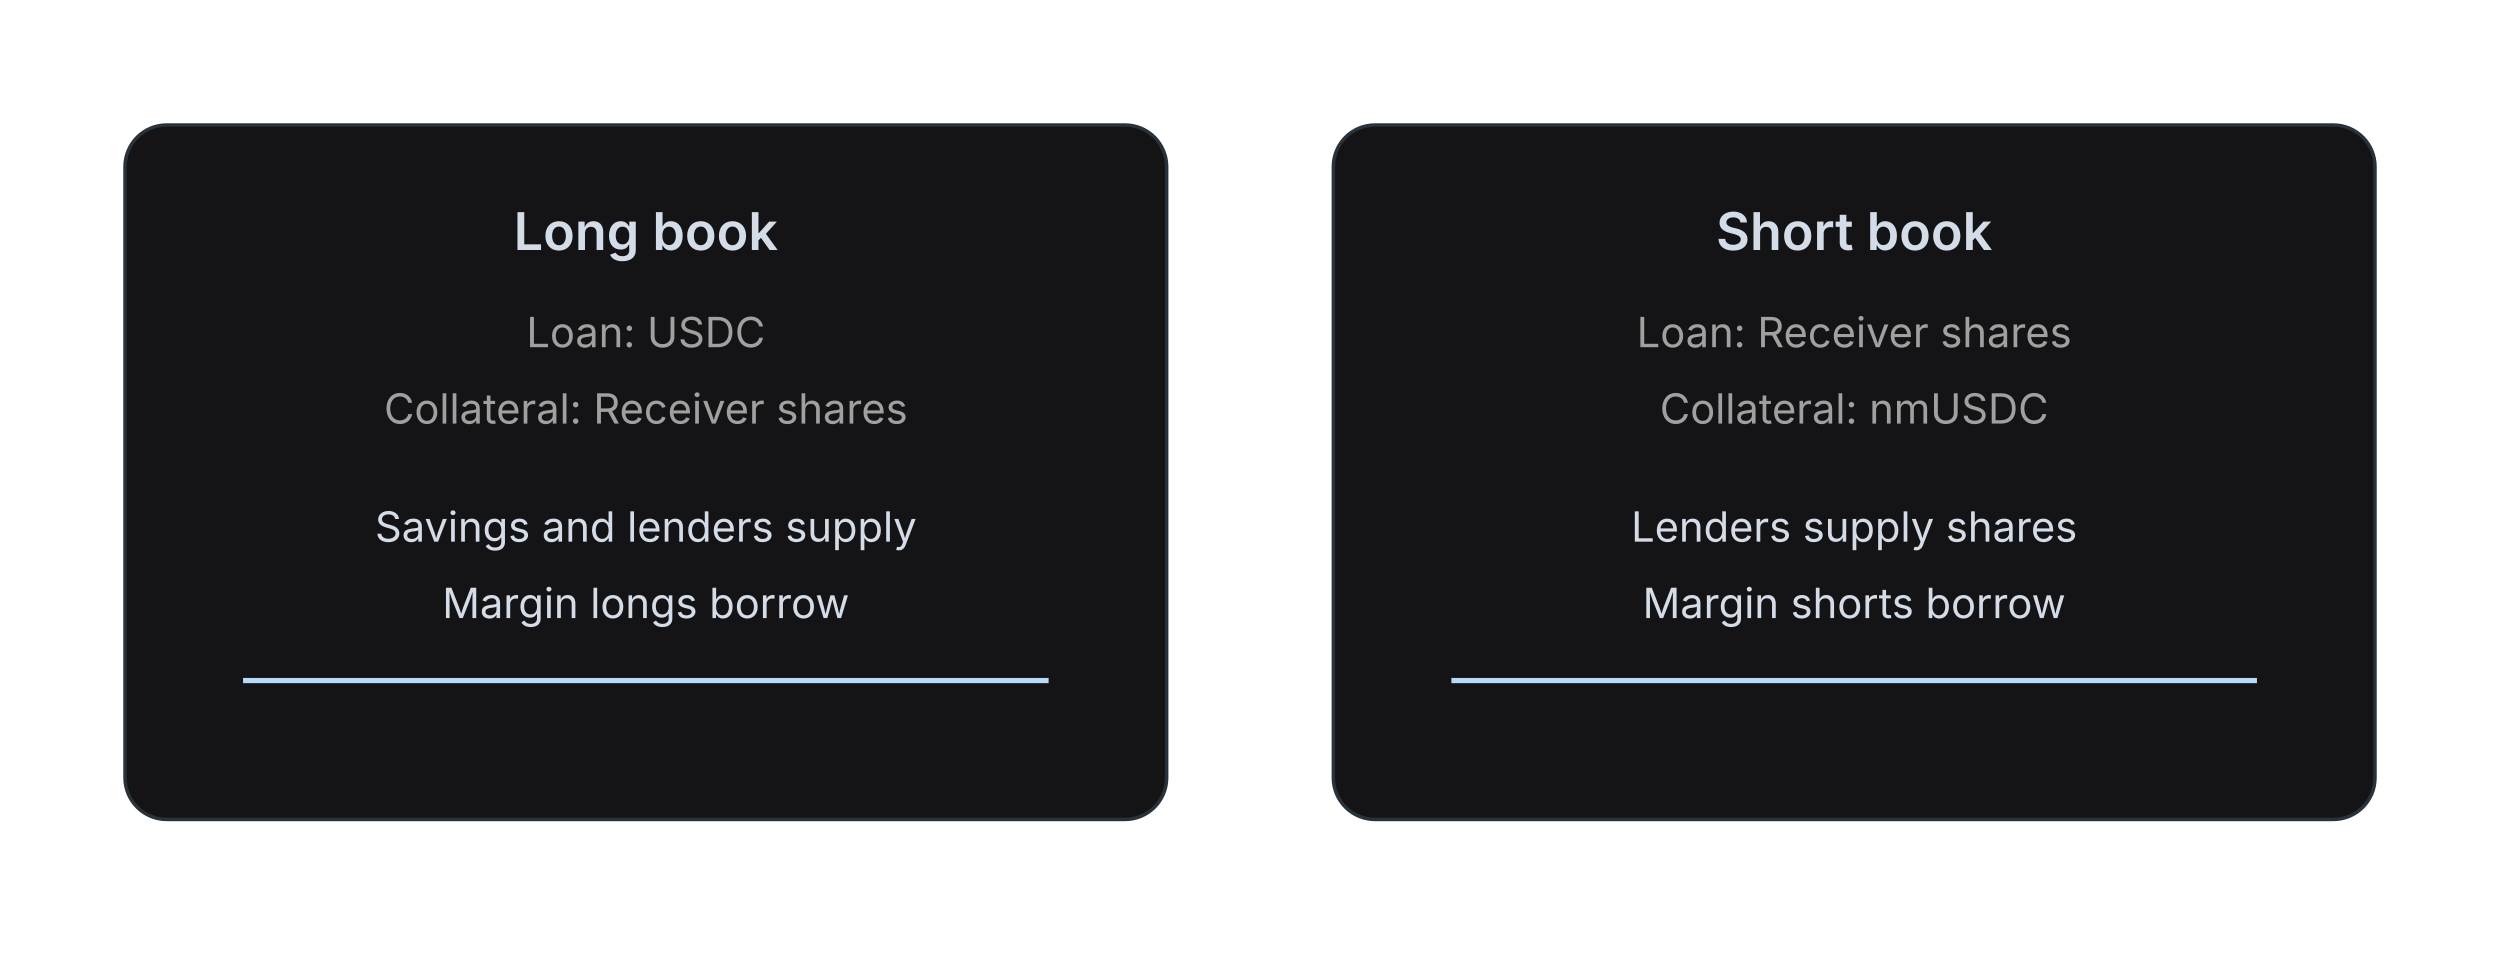
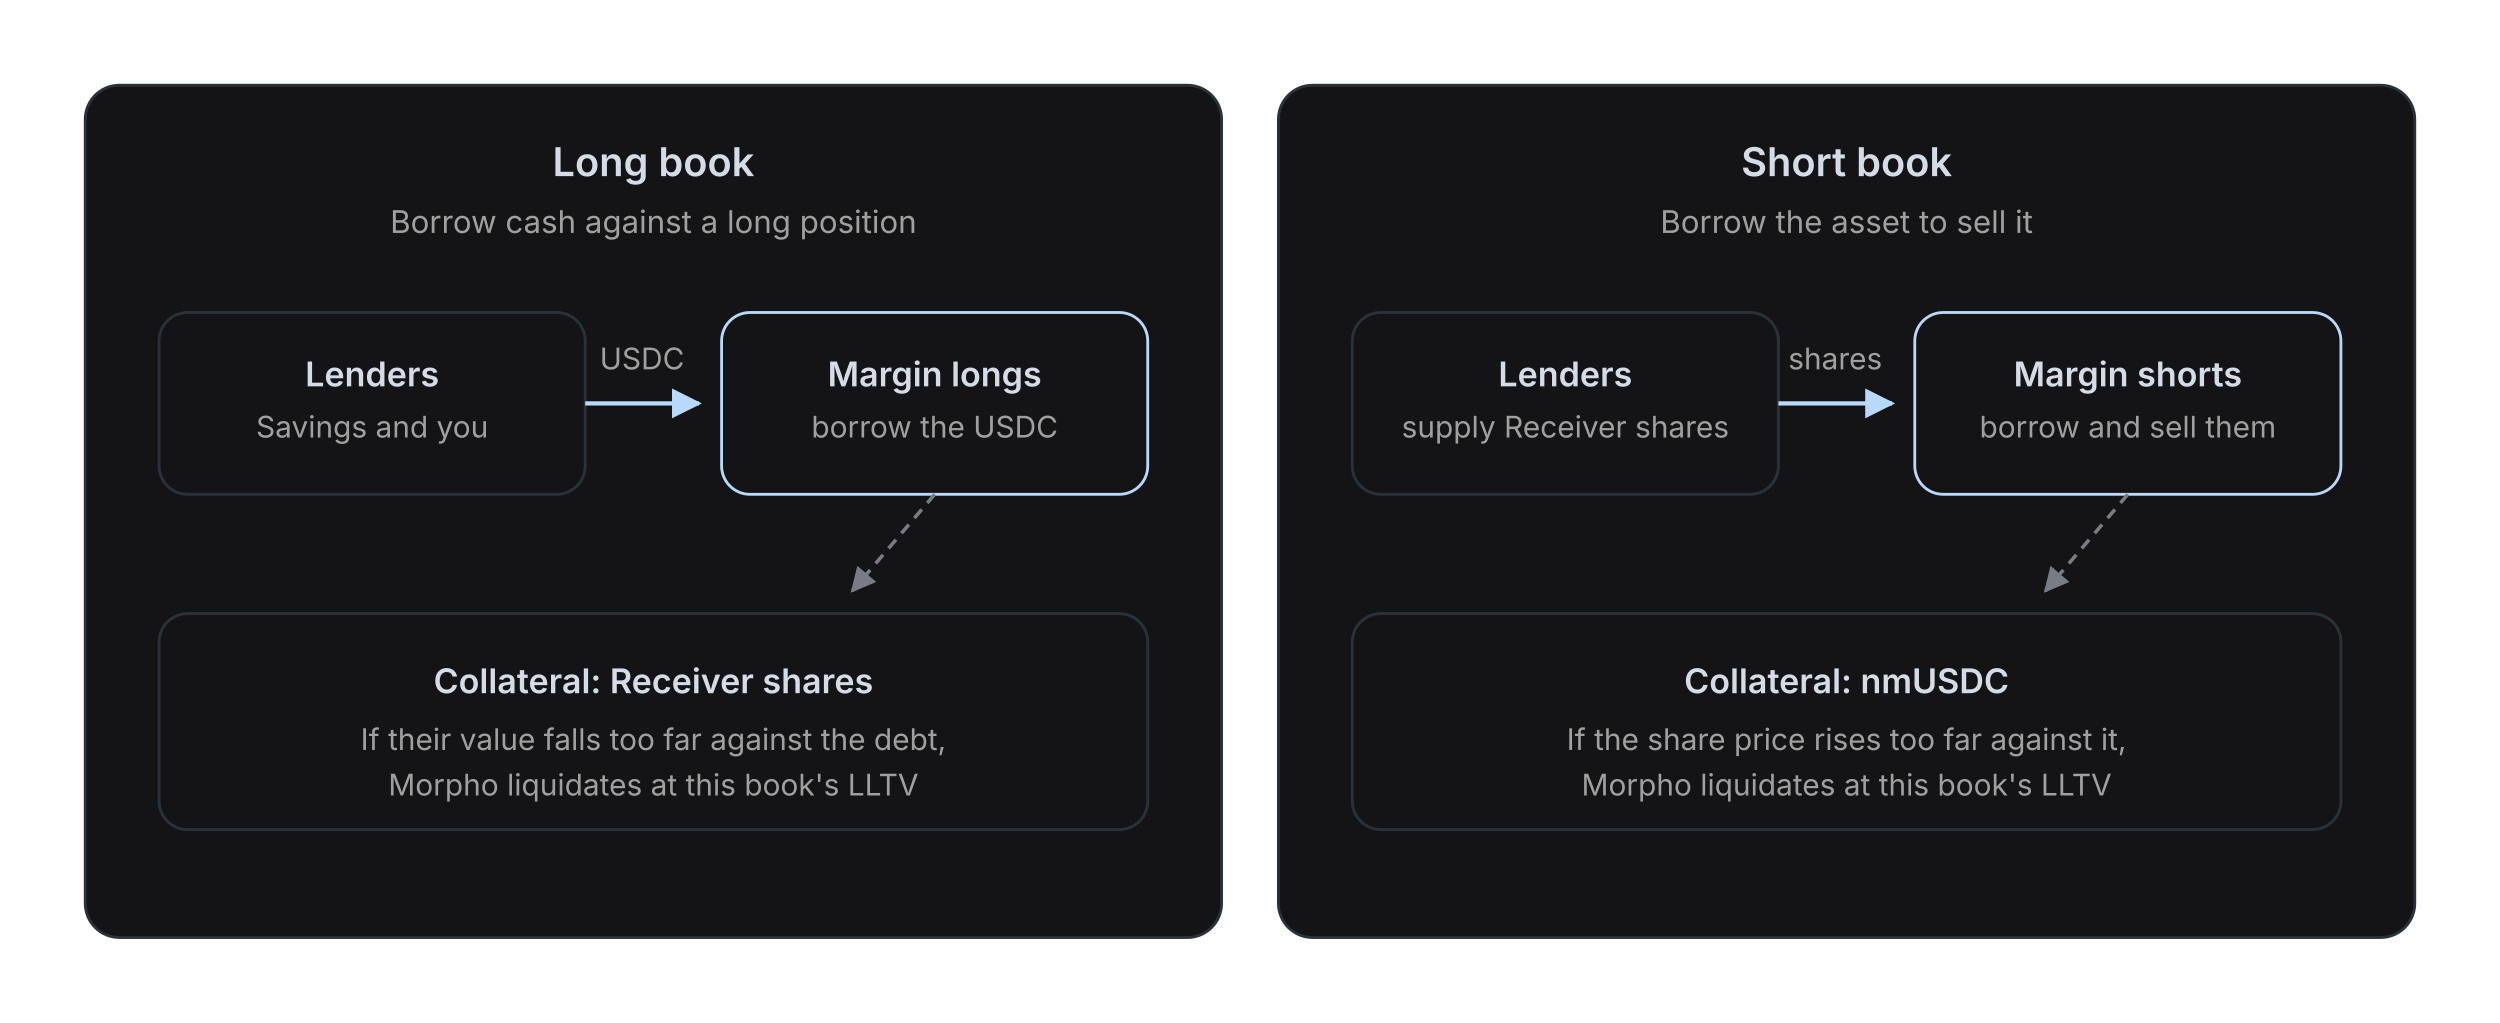
- <svg xmlns="http://www.w3.org/2000/svg" viewBox="0 0 720 280" role="img" aria-label="The long Morpho book lends USDC against Receiver shares. The short book lends Receiver shares against nmUSDC.">
-   <rect x="36" y="36" width="300" height="200" rx="12" fill="#141416" stroke="#29323b" />
-   <text x="186" y="72" text-anchor="middle" fill="#d4dce7" font-size="15" font-weight="600" font-family="Inter, system-ui, -apple-system, sans-serif">Long book</text>
-   <text x="186" y="100" text-anchor="middle" fill="#a0a0a0" font-size="12" font-family="Inter, system-ui, -apple-system, sans-serif">Loan: USDC</text>
-   <text x="186" y="122" text-anchor="middle" fill="#a0a0a0" font-size="12" font-family="Inter, system-ui, -apple-system, sans-serif">Collateral: Receiver shares</text>
-   <text x="186" y="156" text-anchor="middle" fill="#d4dce7" font-size="12" font-family="Inter, system-ui, -apple-system, sans-serif">Savings and lenders supply</text>
-   <text x="186" y="178" text-anchor="middle" fill="#d4dce7" font-size="12" font-family="Inter, system-ui, -apple-system, sans-serif">Margin longs borrow</text>
-   <line x1="70" y1="196" x2="302" y2="196" stroke="#b8d9fa" stroke-width="1.5" />
-   <rect x="384" y="36" width="300" height="200" rx="12" fill="#141416" stroke="#29323b" />
-   <text x="534" y="72" text-anchor="middle" fill="#d4dce7" font-size="15" font-weight="600" font-family="Inter, system-ui, -apple-system, sans-serif">Short book</text>
-   <text x="534" y="100" text-anchor="middle" fill="#a0a0a0" font-size="12" font-family="Inter, system-ui, -apple-system, sans-serif">Loan: Receiver shares</text>
-   <text x="534" y="122" text-anchor="middle" fill="#a0a0a0" font-size="12" font-family="Inter, system-ui, -apple-system, sans-serif">Collateral: nmUSDC</text>
-   <text x="534" y="156" text-anchor="middle" fill="#d4dce7" font-size="12" font-family="Inter, system-ui, -apple-system, sans-serif">Lenders supply shares</text>
-   <text x="534" y="178" text-anchor="middle" fill="#d4dce7" font-size="12" font-family="Inter, system-ui, -apple-system, sans-serif">Margin shorts borrow</text>
-   <line x1="418" y1="196" x2="650" y2="196" stroke="#b8d9fa" stroke-width="1.5" />
+ <svg xmlns="http://www.w3.org/2000/svg" viewBox="0 0 880 360" role="img" aria-label="Two Morpho books sit beside a Null market. The long book lends USDC against Receiver shares. The short book lends Receiver shares against nmUSDC.">
+   <defs>
+     <marker id="arrow" viewBox="0 0 10 10" refX="9" refY="5" markerWidth="7" markerHeight="7" orient="auto-start-reverse">
+       <path d="M0,0 L10,5 L0,10 z" fill="#b8d9fa" />
+     </marker>
+     <marker id="arrowGray" viewBox="0 0 10 10" refX="9" refY="5" markerWidth="7" markerHeight="7" orient="auto-start-reverse">
+       <path d="M0,0 L10,5 L0,10 z" fill="#787c86" />
+     </marker>
+   </defs>
+   <rect x="30" y="30" width="400" height="300" rx="12" fill="#141416" stroke="#29323b" />
+   <text x="230" y="62" text-anchor="middle" fill="#d4dce7" font-size="14" font-weight="600" font-family="Inter, system-ui, -apple-system, sans-serif">Long book</text>
+   <text x="230" y="82" text-anchor="middle" fill="#a0a0a0" font-size="11" font-family="Inter, system-ui, -apple-system, sans-serif">Borrow cash against a long position</text>
+   <rect x="56" y="110" width="150" height="64" rx="10" fill="#141416" stroke="#29323b" />
+   <text x="131" y="136" text-anchor="middle" fill="#d4dce7" font-size="12" font-weight="600" font-family="Inter, system-ui, -apple-system, sans-serif">Lenders</text>
+   <text x="131" y="154" text-anchor="middle" fill="#a0a0a0" font-size="10.5" font-family="Inter, system-ui, -apple-system, sans-serif">Savings and you</text>
+   <rect x="254" y="110" width="150" height="64" rx="10" fill="#141416" stroke="#b8d9fa" />
+   <text x="329" y="136" text-anchor="middle" fill="#d4dce7" font-size="12" font-weight="600" font-family="Inter, system-ui, -apple-system, sans-serif">Margin longs</text>
+   <text x="329" y="154" text-anchor="middle" fill="#a0a0a0" font-size="10.5" font-family="Inter, system-ui, -apple-system, sans-serif">borrow the USDC</text>
+   <line x1="206" y1="142" x2="246" y2="142" stroke="#b8d9fa" stroke-width="1.5" marker-end="url(#arrow)" />
+   <text x="226" y="130" text-anchor="middle" fill="#a0a0a0" font-size="10.5" font-family="Inter, system-ui, -apple-system, sans-serif">USDC</text>
+   <rect x="56" y="216" width="348" height="76" rx="10" fill="#141416" stroke="#29323b" />
+   <text x="230" y="244" text-anchor="middle" fill="#d4dce7" font-size="12" font-weight="600" font-family="Inter, system-ui, -apple-system, sans-serif">Collateral: Receiver shares</text>
+   <text x="230" y="264" text-anchor="middle" fill="#a0a0a0" font-size="10.5" font-family="Inter, system-ui, -apple-system, sans-serif">If their value falls too far against the debt,</text>
+   <text x="230" y="280" text-anchor="middle" fill="#a0a0a0" font-size="10.5" font-family="Inter, system-ui, -apple-system, sans-serif">Morpho liquidates at this book's LLTV</text>
+   <path d="M329,174 L300,208" fill="none" stroke="#787c86" stroke-width="1.25" stroke-dasharray="4 3" marker-end="url(#arrowGray)" />
+   <rect x="450" y="30" width="400" height="300" rx="12" fill="#141416" stroke="#29323b" />
+   <text x="650" y="62" text-anchor="middle" fill="#d4dce7" font-size="14" font-weight="600" font-family="Inter, system-ui, -apple-system, sans-serif">Short book</text>
+   <text x="650" y="82" text-anchor="middle" fill="#a0a0a0" font-size="11" font-family="Inter, system-ui, -apple-system, sans-serif">Borrow the asset to sell it</text>
+   <rect x="476" y="110" width="150" height="64" rx="10" fill="#141416" stroke="#29323b" />
+   <text x="551" y="136" text-anchor="middle" fill="#d4dce7" font-size="12" font-weight="600" font-family="Inter, system-ui, -apple-system, sans-serif">Lenders</text>
+   <text x="551" y="154" text-anchor="middle" fill="#a0a0a0" font-size="10.5" font-family="Inter, system-ui, -apple-system, sans-serif">supply Receiver shares</text>
+   <rect x="674" y="110" width="150" height="64" rx="10" fill="#141416" stroke="#b8d9fa" />
+   <text x="749" y="136" text-anchor="middle" fill="#d4dce7" font-size="12" font-weight="600" font-family="Inter, system-ui, -apple-system, sans-serif">Margin shorts</text>
+   <text x="749" y="154" text-anchor="middle" fill="#a0a0a0" font-size="10.5" font-family="Inter, system-ui, -apple-system, sans-serif">borrow and sell them</text>
+   <line x1="626" y1="142" x2="666" y2="142" stroke="#b8d9fa" stroke-width="1.5" marker-end="url(#arrow)" />
+   <text x="646" y="130" text-anchor="middle" fill="#a0a0a0" font-size="10.5" font-family="Inter, system-ui, -apple-system, sans-serif">shares</text>
+   <rect x="476" y="216" width="348" height="76" rx="10" fill="#141416" stroke="#29323b" />
+   <text x="650" y="244" text-anchor="middle" fill="#d4dce7" font-size="12" font-weight="600" font-family="Inter, system-ui, -apple-system, sans-serif">Collateral: nmUSDC</text>
+   <text x="650" y="264" text-anchor="middle" fill="#a0a0a0" font-size="10.5" font-family="Inter, system-ui, -apple-system, sans-serif">If the share price rises too far against it,</text>
+   <text x="650" y="280" text-anchor="middle" fill="#a0a0a0" font-size="10.5" font-family="Inter, system-ui, -apple-system, sans-serif">Morpho liquidates at this book's LLTV</text>
+   <path d="M749,174 L720,208" fill="none" stroke="#787c86" stroke-width="1.25" stroke-dasharray="4 3" marker-end="url(#arrowGray)" />
</svg>
